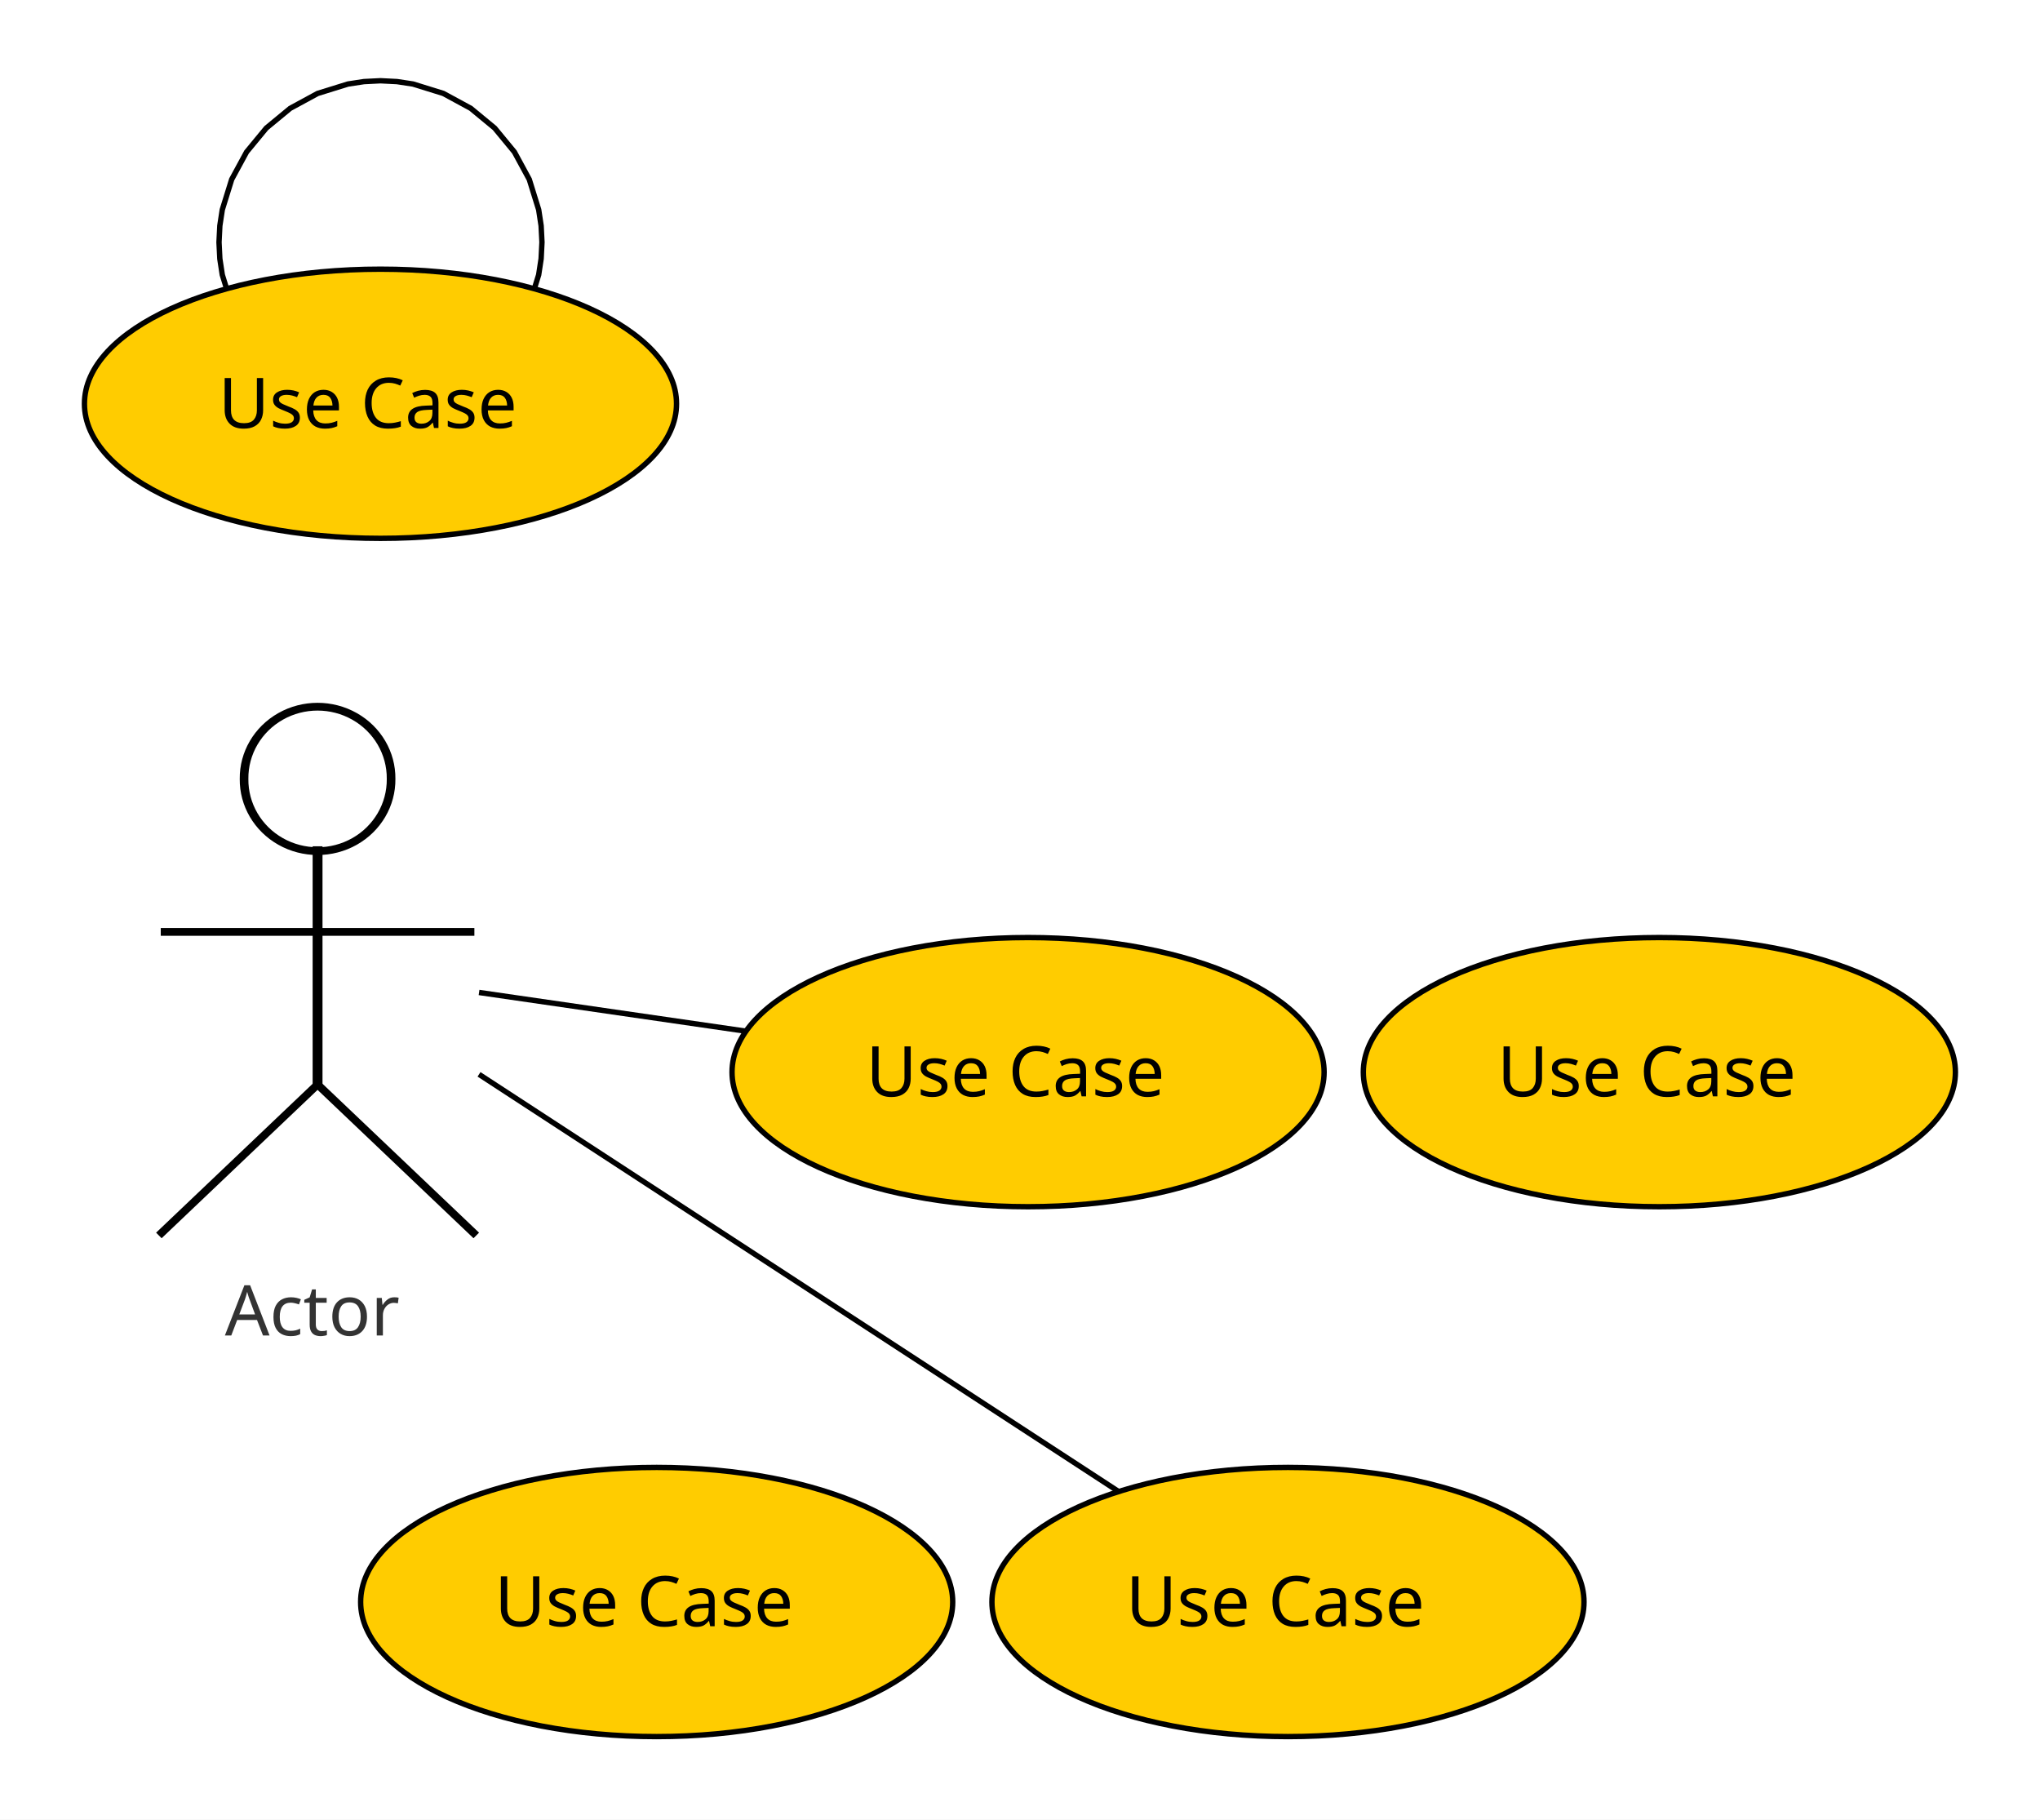
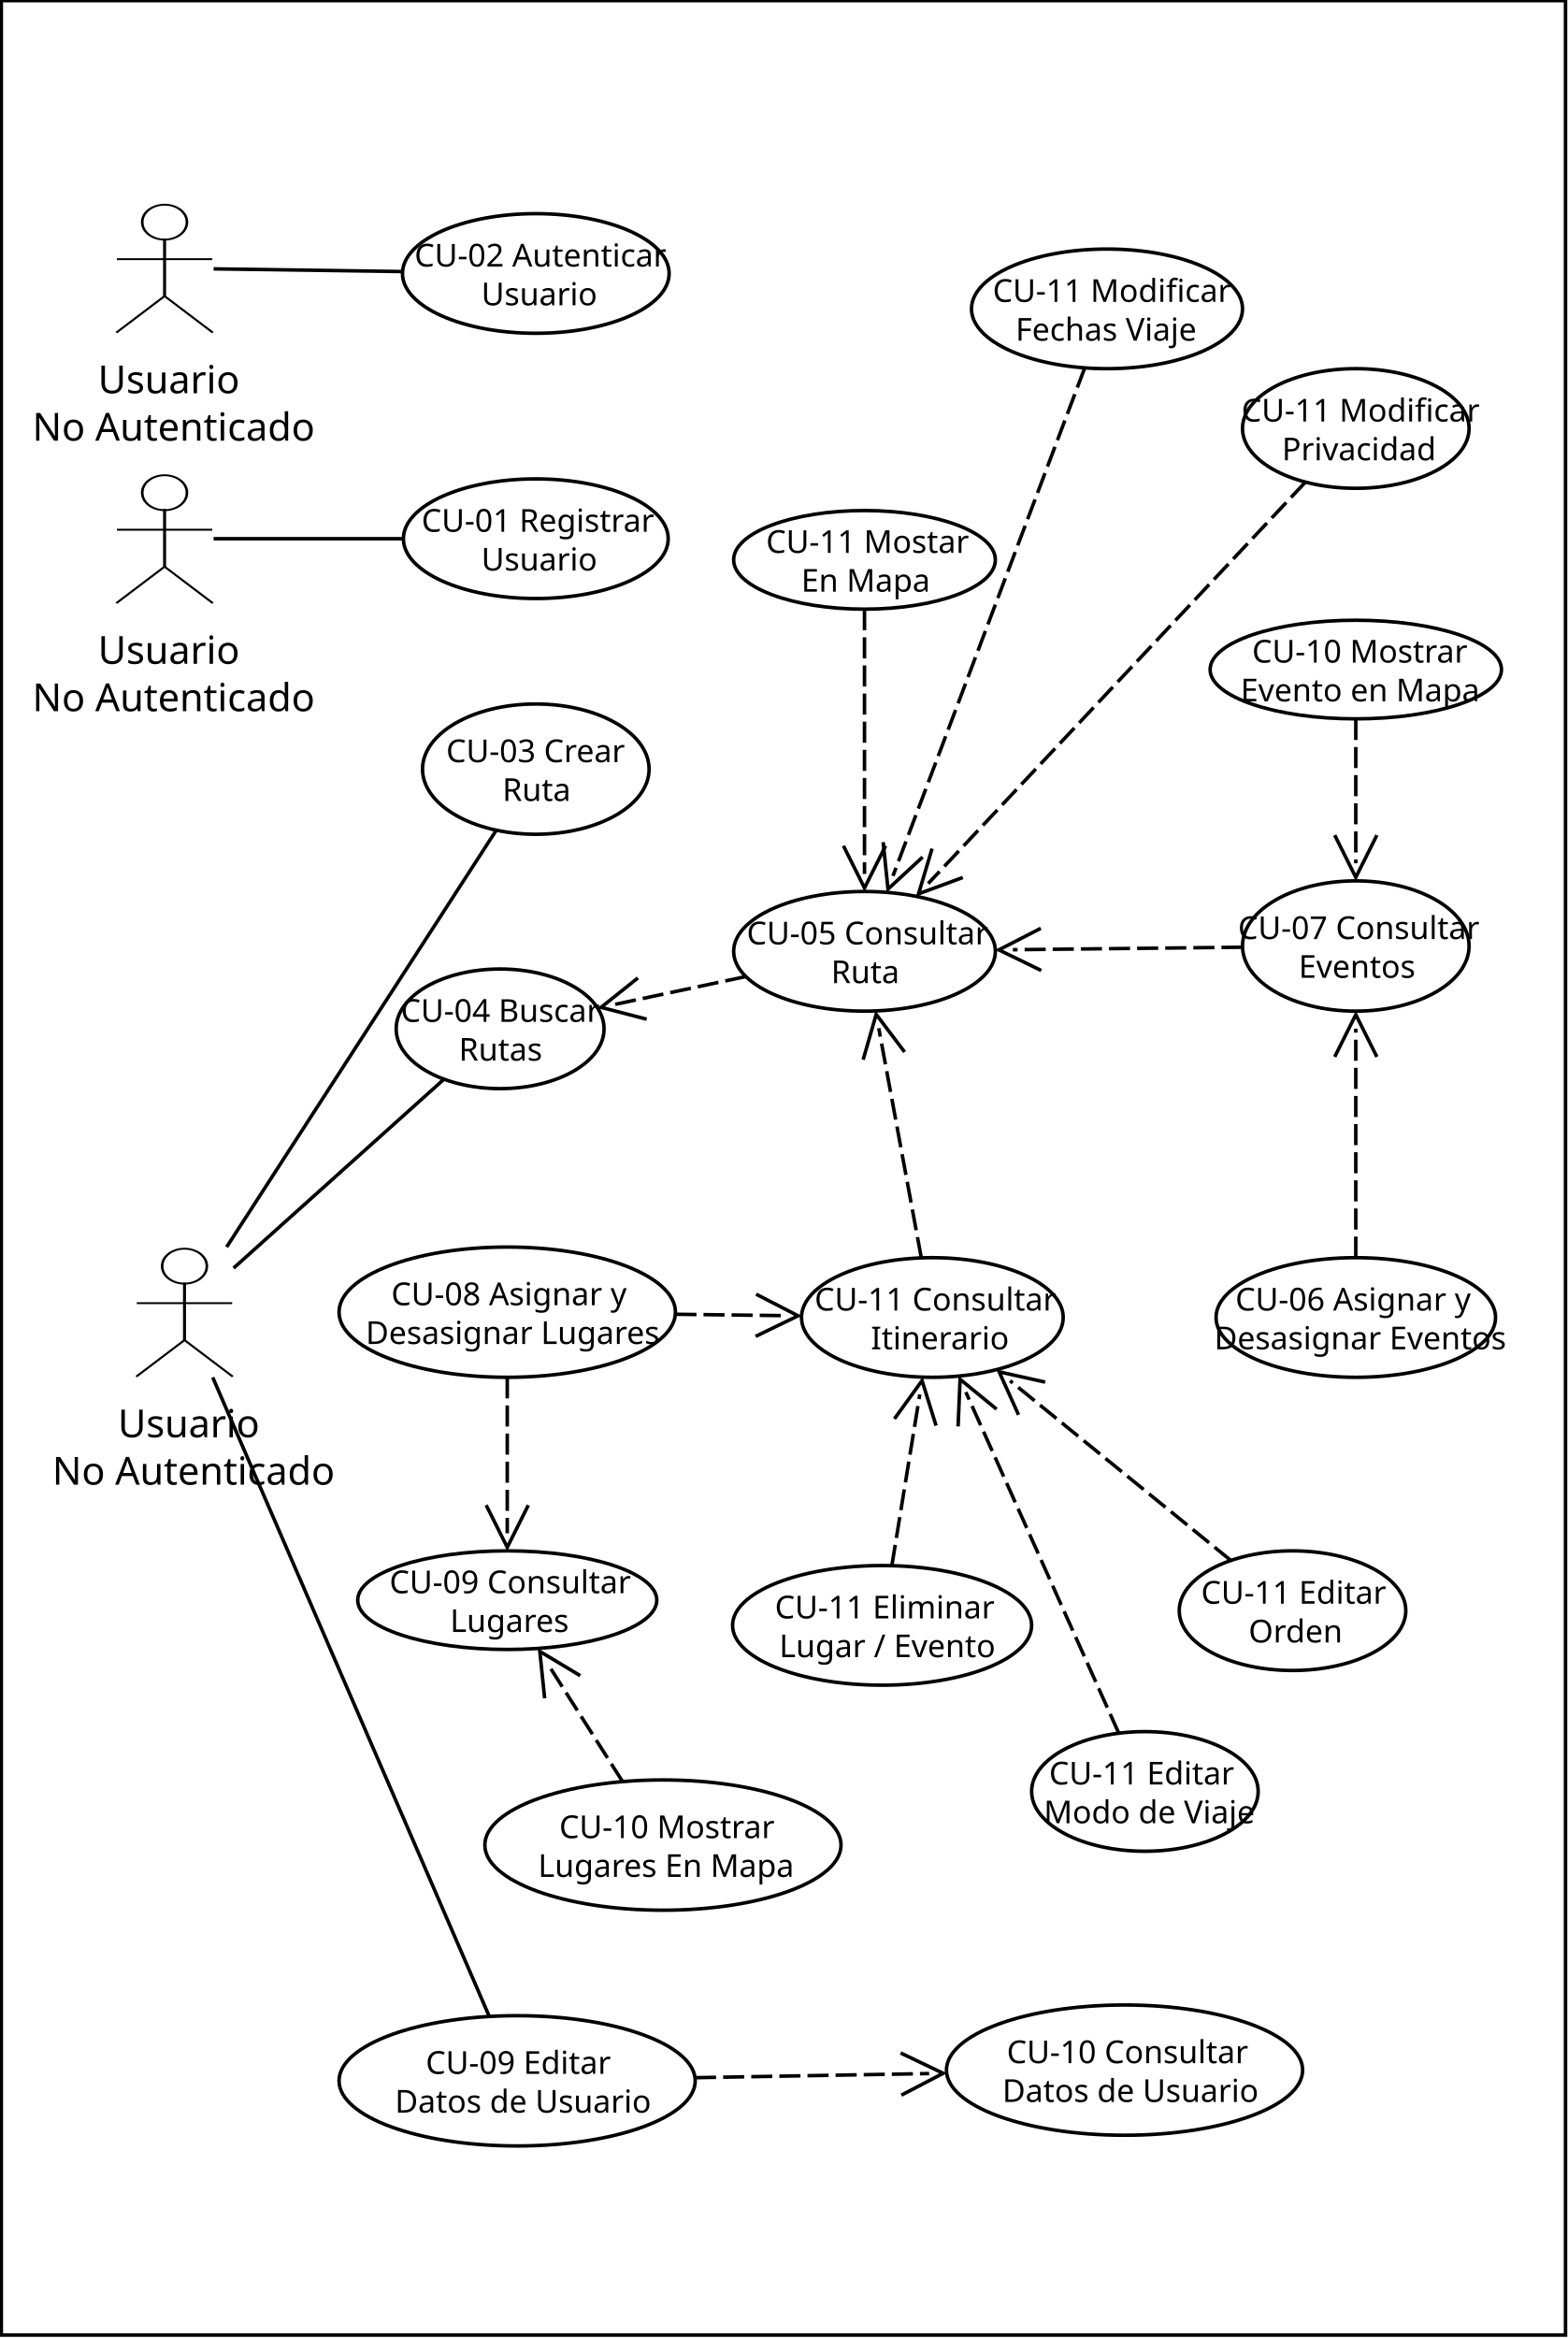
- <svg xmlns="http://www.w3.org/2000/svg" fill-opacity="1" color-rendering="auto" color-interpolation="auto" text-rendering="auto" stroke="black" stroke-linecap="square" width="379" stroke-miterlimit="10" shape-rendering="auto" stroke-opacity="1" fill="black" stroke-dasharray="none" font-weight="normal" stroke-width="1" height="338" font-family="'Dialog'" font-style="normal" stroke-linejoin="miter" font-size="12px" stroke-dashoffset="0" image-rendering="auto">
+ <svg xmlns="http://www.w3.org/2000/svg" fill-opacity="1" color-rendering="auto" color-interpolation="auto" text-rendering="auto" stroke="black" stroke-linecap="square" width="446" stroke-miterlimit="10" shape-rendering="auto" stroke-opacity="1" fill="black" stroke-dasharray="none" font-weight="normal" stroke-width="1" height="665" font-family="'Dialog'" font-style="normal" stroke-linejoin="miter" font-size="12px" stroke-dashoffset="0" image-rendering="auto">
  <defs id="genericDefs" />
  <g>
-     <g fill="white" text-rendering="geometricPrecision" shape-rendering="geometricPrecision" transform="translate(-182,-70)" stroke="white">
-       <rect x="182" width="379" height="338" y="70" clip-path="url(#clipPath2)" stroke="none" />
-     </g>
-     <g fill="rgb(255,204,0)" text-rendering="geometricPrecision" shape-rendering="geometricPrecision" transform="matrix(1,0,0,1,-182,-70)" stroke="rgb(255,204,0)">
-       <ellipse rx="55" ry="25" clip-path="url(#clipPath2)" cx="421.284" cy="367.575" stroke="none" />
-     </g>
-     <g font-size="13px" stroke-linecap="butt" transform="matrix(1,0,0,1,-182,-70)" text-rendering="geometricPrecision" font-family="sans-serif" shape-rendering="geometricPrecision" stroke-miterlimit="1.45">
-       <text x="391.168" xml:space="preserve" y="372.076" clip-path="url(#clipPath2)" stroke="none">Use Case</text>
-       <ellipse rx="55" fill="none" ry="25" clip-path="url(#clipPath2)" cx="421.284" cy="367.575" />
-     </g>
-     <g fill="rgb(255,204,0)" text-rendering="geometricPrecision" shape-rendering="geometricPrecision" transform="matrix(1,0,0,1,-182,-70)" stroke="rgb(255,204,0)">
-       <ellipse rx="55" ry="25" clip-path="url(#clipPath2)" cx="304" cy="367.575" stroke="none" />
-     </g>
-     <g font-size="13px" stroke-linecap="butt" transform="matrix(1,0,0,1,-182,-70)" text-rendering="geometricPrecision" font-family="sans-serif" shape-rendering="geometricPrecision" stroke-miterlimit="1.45">
-       <text x="273.884" xml:space="preserve" y="372.076" clip-path="url(#clipPath2)" stroke="none">Use Case</text>
-       <ellipse rx="55" fill="none" ry="25" clip-path="url(#clipPath2)" cx="304" cy="367.575" />
-     </g>
-     <g fill="rgb(255,204,0)" text-rendering="geometricPrecision" shape-rendering="geometricPrecision" transform="matrix(1,0,0,1,-182,-70)" stroke="rgb(255,204,0)">
-       <ellipse rx="55" ry="25" clip-path="url(#clipPath2)" cx="490.284" cy="269.151" stroke="none" />
-     </g>
-     <g font-size="13px" stroke-linecap="butt" transform="matrix(1,0,0,1,-182,-70)" text-rendering="geometricPrecision" font-family="sans-serif" shape-rendering="geometricPrecision" stroke-miterlimit="1.45">
-       <text x="460.168" xml:space="preserve" y="273.651" clip-path="url(#clipPath2)" stroke="none">Use Case</text>
-       <ellipse rx="55" fill="none" ry="25" clip-path="url(#clipPath2)" cx="490.284" cy="269.151" />
-     </g>
-     <g fill="rgb(255,204,0)" text-rendering="geometricPrecision" shape-rendering="geometricPrecision" transform="matrix(1,0,0,1,-182,-70)" stroke="rgb(255,204,0)">
-       <ellipse rx="55" ry="25" clip-path="url(#clipPath2)" cx="373" cy="269.151" stroke="none" />
-     </g>
-     <g font-size="13px" stroke-linecap="butt" transform="matrix(1,0,0,1,-182,-70)" text-rendering="geometricPrecision" font-family="sans-serif" shape-rendering="geometricPrecision" stroke-miterlimit="1.45">
-       <text x="342.884" xml:space="preserve" y="273.651" clip-path="url(#clipPath2)" stroke="none">Use Case</text>
-       <ellipse rx="55" fill="none" ry="25" clip-path="url(#clipPath2)" cx="373" cy="269.151" />
-     </g>
-     <g text-rendering="geometricPrecision" shape-rendering="geometricPrecision" transform="matrix(1.4743,0,0,1.4423,28.7768,130.6924)">
+     <g fill="white" text-rendering="geometricPrecision" shape-rendering="geometricPrecision" transform="translate(-526,-510)" stroke="white">
+       <rect x="526" width="446" height="665" y="510" clip-path="url(#clipPath2)" stroke="none" />
+     </g>
+     <g fill="white" text-rendering="geometricPrecision" shape-rendering="geometricPrecision" transform="matrix(1,0,0,1,-526,-510)" stroke="white">
+       <ellipse rx="37.929" ry="17.013" clip-path="url(#clipPath2)" cx="678.431" cy="587.785" stroke="none" />
+     </g>
+     <g font-size="9px" stroke-linecap="butt" transform="matrix(1,0,0,1,-526,-510)" text-rendering="geometricPrecision" font-family="sans-serif" shape-rendering="geometricPrecision" stroke-miterlimit="1.45">
+       <text x="643.917" xml:space="preserve" y="585.808" clip-path="url(#clipPath2)" stroke="none">CU-02 Autenticar</text>
+       <text x="662.925" xml:space="preserve" y="596.834" clip-path="url(#clipPath2)" stroke="none">Usuario</text>
+       <ellipse rx="37.929" fill="none" ry="17.013" clip-path="url(#clipPath2)" cx="678.431" cy="587.785" />
+     </g>
+     <g text-rendering="geometricPrecision" shape-rendering="geometricPrecision" transform="matrix(0.6865,0,0,0.5344,32.7488,58.004)">
      <g clip-path="url(#clipPath3)">
        <svg opacity="1" writing-mode="lr-tb" stop-color="rgb(0, 0, 0)" shape-rendering="auto" glyph-orientation-horizontal="0deg" color-profile="auto" lighting-color="rgb(255, 255, 255)" color="rgb(0, 0, 0)" font-weight="400" alignment-baseline="auto" font-style="normal" version="1.0" color-interpolation-filters="linearrgb" text-anchor="start" stroke-linecap="butt" color-interpolation="srgb" font-variant="normal" word-spacing="normal" fill-opacity="1" text-rendering="auto" clip-path="none" text-decoration="none" letter-spacing="normal" glyph-orientation-vertical="auto" display="inline" font-size-adjust="none" overflow="visible" fill="rgb(0, 0, 0)" font-stretch="normal" stroke-dasharray="none" id="svg1.svg2" stroke-miterlimit="4" stop-opacity="1" color-rendering="auto" font-size="12" pointer-events="visiblepainted" mask="none" direction="ltr" baseline-shift="baseline" enable-background="accumulate" fill-rule="nonzero" image-rendering="auto" stroke-dashoffset="0" marker-end="none" width="41" clip="auto" cursor="auto" stroke="none" filter="none" visibility="visible" kerning="auto" stroke-width="1" font-family="&quot;Arial&quot;,&quot;Helvetica&quot;,sans-serif" flood-opacity="1" clip-rule="nonzero" src="none" height="68.997" unicode-bidi="normal" stroke-linejoin="miter" stroke-opacity="1" flood-color="rgb(0, 0, 0)" dominant-baseline="auto" marker-start="none" marker-mid="none">
          <defs id="svg1.defs4">
            <clipPath clipPathUnits="userSpaceOnUse" id="clipPath1">
-               <path d="M0 0 L379 0 L379 338 L0 338 L0 0 Z" />
+               <path d="M0 0 L446 0 L446 665 L0 665 L0 0 Z" />
            </clipPath>
            <clipPath clipPathUnits="userSpaceOnUse" id="clipPath2">
-               <path d="M182 70 L561 70 L561 408 L182 408 L182 70 Z" />
+               <path d="M526 510 L972 510 L972 1175 L526 1175 L526 510 Z" />
            </clipPath>
            <clipPath clipPathUnits="userSpaceOnUse" id="clipPath3">
-               <path d="M-19.519 -90.617 L237.552 -90.617 L237.552 143.738 L-19.519 143.738 L-19.519 -90.617 Z" />
+               <path d="M-47.706 -108.548 L601.994 -108.548 L601.994 1135.926 L-47.706 1135.926 L-47.706 -108.548 Z" />
+             </clipPath>
+             <clipPath clipPathUnits="userSpaceOnUse" id="clipPath4">
+               <path d="M-47.706 -252.56 L601.994 -252.56 L601.994 991.914 L-47.706 991.914 L-47.706 -252.56 Z" />
+             </clipPath>
+             <clipPath clipPathUnits="userSpaceOnUse" id="clipPath5">
+               <path d="M-55.962 -664.255 L593.738 -664.255 L593.738 580.22 L-55.962 580.22 L-55.962 -664.255 Z" />
            </clipPath>
          </defs>
          <g id="svg1.layer1" transform="translate(-29.5,-42.95948)">
            <a id="svg1.a3142" transform="matrix(1.087391,0,0,1,-4.4742,0)">
              <path transform="translate(11.58689,5.290899)" style="fill:none;fill-rule:evenodd;stroke:#000000;stroke-width:1px;stroke-linecap:butt;stroke-linejoin:miter;stroke-opacity:1" id="svg1.path2160" d="M 47.029 47.37 A 8.52 9.201 0 1 1  29.99,47.37 A 8.52 9.201 0 1 1  47.029 47.37 z" />
            </a>
            <path style="fill:none" d="M 47.711 48.392 A 3.749 0 0 1 1  40.213,48.392 A 3.749 0 0 1 1  47.711 48.392 z" id="svg1.path3134" />
            <path style="fill:none;fill-rule:evenodd;stroke:#000000;stroke-width:1.243px;stroke-linecap:butt;stroke-linejoin:miter;stroke-opacity:1" d="M 50,61.337 C 50,91.363 50,92.248 50,92.248" id="svg1.path3136" />
            <path style="fill:none;fill-rule:evenodd;stroke:#000000;stroke-width:1px;stroke-linecap:butt;stroke-linejoin:miter;stroke-opacity:1" d="M 69.761,72.362 C 69.761,72.362 69.761,72.362 50.239,72.362 C 30.239,72.362 30.239,72.362 30.239,72.362 L 30.239,72.362" id="svg1.path3138" />
            <path style="fill:none;fill-rule:evenodd;stroke:#000000;stroke-width:1px;stroke-linecap:butt;stroke-linejoin:miter;stroke-opacity:1" d="M 30,111.457 C 30,111.457 30,111.457 50,92.014 C 70,111.457 70,111.457 70,111.457" id="svg1.path3140" />
          </g>
        </svg>
      </g>
    </g>
-     <g stroke-linecap="butt" font-size="13px" transform="matrix(1,0,0,1,-182,-70)" fill="rgb(51,51,51)" text-rendering="geometricPrecision" font-family="sans-serif" shape-rendering="geometricPrecision" stroke="rgb(51,51,51)" stroke-miterlimit="1.45">
-       <text x="223.782" xml:space="preserve" y="318.067" clip-path="url(#clipPath2)" stroke="none">Actor</text>
-     </g>
-     <g fill="rgb(255,204,0)" text-rendering="geometricPrecision" shape-rendering="geometricPrecision" transform="matrix(1,0,0,1,-182,-70)" stroke="rgb(255,204,0)">
-       <ellipse rx="55" ry="25" clip-path="url(#clipPath2)" cx="252.688" cy="145" stroke="none" />
-     </g>
-     <g font-size="13px" stroke-linecap="butt" transform="matrix(1,0,0,1,-182,-70)" text-rendering="geometricPrecision" font-family="sans-serif" shape-rendering="geometricPrecision" stroke-miterlimit="1.45">
-       <text x="222.571" xml:space="preserve" y="149.5" clip-path="url(#clipPath2)" stroke="none">Use Case</text>
-       <ellipse rx="55" fill="none" ry="25" clip-path="url(#clipPath2)" cx="252.688" cy="145" />
-       <path fill="none" d="M271.003 254.353 L320.604 261.549" clip-path="url(#clipPath2)" />
-       <path fill="none" d="M270.996 269.562 L389.835 347.065" clip-path="url(#clipPath2)" />
-       <path fill="none" d="M281.272 123.642 L282.078 121.046 L282.533 118.067 L282.688 115 L282.533 111.933 L282.078 108.954 L280.33 103.323 L277.564 98.227 L273.901 93.787 L269.461 90.124 L264.365 87.358 L258.734 85.609 L255.755 85.155 L252.688 85 L249.62 85.155 L246.641 85.609 L241.01 87.358 L235.914 90.124 L231.474 93.787 L227.811 98.227 L225.045 103.323 L223.297 108.954 L222.842 111.933 L222.688 115 L222.842 118.067 L223.297 121.046 L224.103 123.642" clip-path="url(#clipPath2)" />
+     <g font-size="11px" stroke-linecap="butt" transform="matrix(1,0,0,1,-526,-510)" text-rendering="geometricPrecision" font-family="sans-serif" shape-rendering="geometricPrecision" stroke-miterlimit="1.45">
+       <text x="553.87" xml:space="preserve" y="621.857" clip-path="url(#clipPath2)" stroke="none">Usuario</text>
+       <text x="535.213" xml:space="preserve" y="635.333" clip-path="url(#clipPath2)" stroke="none">No Autenticado</text>
+     </g>
+     <g fill="white" text-rendering="geometricPrecision" shape-rendering="geometricPrecision" transform="matrix(1,0,0,1,-526,-510)" stroke="white">
+       <ellipse rx="32.226" ry="18.525" clip-path="url(#clipPath2)" cx="678.431" cy="728.765" stroke="none" />
+     </g>
+     <g font-size="9px" stroke-linecap="butt" transform="matrix(1,0,0,1,-526,-510)" text-rendering="geometricPrecision" font-family="sans-serif" shape-rendering="geometricPrecision" stroke-miterlimit="1.45">
+       <text x="652.925" xml:space="preserve" y="726.788" clip-path="url(#clipPath2)" stroke="none">CU-03 Crear</text>
+       <text x="668.926" xml:space="preserve" y="737.813" clip-path="url(#clipPath2)" stroke="none">Ruta</text>
+       <ellipse rx="32.226" fill="none" ry="18.525" clip-path="url(#clipPath2)" cx="678.431" cy="728.765" />
+     </g>
+     <g fill="white" text-rendering="geometricPrecision" shape-rendering="geometricPrecision" transform="matrix(1,0,0,1,-526,-510)" stroke="white">
+       <ellipse rx="29.57" ry="17.013" clip-path="url(#clipPath2)" cx="668.275" cy="802.629" stroke="none" />
+     </g>
+     <g font-size="9px" stroke-linecap="butt" transform="matrix(1,0,0,1,-526,-510)" text-rendering="geometricPrecision" font-family="sans-serif" shape-rendering="geometricPrecision" stroke-miterlimit="1.45">
+       <text x="640.016" xml:space="preserve" y="800.652" clip-path="url(#clipPath2)" stroke="none">CU-04 Buscar</text>
+       <text x="656.52" xml:space="preserve" y="811.678" clip-path="url(#clipPath2)" stroke="none">Rutas</text>
+       <ellipse rx="29.57" fill="none" ry="17.013" clip-path="url(#clipPath2)" cx="668.275" cy="802.629" />
+     </g>
+     <g fill="white" text-rendering="geometricPrecision" shape-rendering="geometricPrecision" transform="matrix(1,0,0,1,-526,-510)" stroke="white">
+       <ellipse rx="37.225" ry="17.013" clip-path="url(#clipPath2)" cx="771.944" cy="780.584" stroke="none" />
+     </g>
+     <g font-size="9px" stroke-linecap="butt" transform="matrix(1,0,0,1,-526,-510)" text-rendering="geometricPrecision" font-family="sans-serif" shape-rendering="geometricPrecision" stroke-miterlimit="1.45">
+       <text x="738.431" xml:space="preserve" y="778.607" clip-path="url(#clipPath2)" stroke="none">CU-05 Consultar</text>
+       <text x="762.438" xml:space="preserve" y="789.633" clip-path="url(#clipPath2)" stroke="none">Ruta</text>
+       <ellipse rx="37.225" fill="none" ry="17.013" clip-path="url(#clipPath2)" cx="771.944" cy="780.584" />
+     </g>
+     <g fill="white" text-rendering="geometricPrecision" shape-rendering="geometricPrecision" transform="matrix(1,0,0,1,-526,-510)" stroke="white">
+       <ellipse rx="37.664" ry="17.013" clip-path="url(#clipPath2)" cx="678.431" cy="663.227" stroke="none" />
+     </g>
+     <g font-size="9px" stroke-linecap="butt" transform="matrix(1,0,0,1,-526,-510)" text-rendering="geometricPrecision" font-family="sans-serif" shape-rendering="geometricPrecision" stroke-miterlimit="1.45">
+       <text x="645.923" xml:space="preserve" y="661.25" clip-path="url(#clipPath2)" stroke="none">CU-01 Registrar</text>
+       <text x="662.925" xml:space="preserve" y="672.275" clip-path="url(#clipPath2)" stroke="none">Usuario</text>
+       <ellipse rx="37.664" fill="none" ry="17.013" clip-path="url(#clipPath2)" cx="678.431" cy="663.227" />
+     </g>
+     <g fill="white" text-rendering="geometricPrecision" shape-rendering="geometricPrecision" transform="matrix(1,0,0,1,-526,-510)" stroke="white">
+       <ellipse rx="38.552" ry="17.013" clip-path="url(#clipPath2)" cx="840.933" cy="597.85" stroke="none" />
+     </g>
+     <g font-size="9px" stroke-linecap="butt" transform="matrix(1,0,0,1,-526,-510)" text-rendering="geometricPrecision" font-family="sans-serif" shape-rendering="geometricPrecision" stroke-miterlimit="1.45">
+       <text x="808.424" xml:space="preserve" y="595.873" clip-path="url(#clipPath2)" stroke="none">CU-11 Modificar</text>
+       <text x="814.919" xml:space="preserve" y="606.899" clip-path="url(#clipPath2)" stroke="none">Fechas Viaje</text>
+       <ellipse rx="38.552" fill="none" ry="17.013" clip-path="url(#clipPath2)" cx="840.933" cy="597.85" />
+     </g>
+     <g fill="white" text-rendering="geometricPrecision" shape-rendering="geometricPrecision" transform="matrix(1,0,0,1,-526,-510)" stroke="white">
+       <ellipse rx="32.226" ry="17.013" clip-path="url(#clipPath2)" cx="911.711" cy="631.875" stroke="none" />
+     </g>
+     <g font-size="9px" stroke-linecap="butt" transform="matrix(1,0,0,1,-526,-510)" text-rendering="geometricPrecision" font-family="sans-serif" shape-rendering="geometricPrecision" stroke-miterlimit="1.45">
+       <text x="879.203" xml:space="preserve" y="629.898" clip-path="url(#clipPath2)" stroke="none">CU-11 Modificar</text>
+       <text x="890.701" xml:space="preserve" y="640.924" clip-path="url(#clipPath2)" stroke="none">Privacidad</text>
+       <ellipse rx="32.226" fill="none" ry="17.013" clip-path="url(#clipPath2)" cx="911.711" cy="631.875" />
+     </g>
+     <g fill="white" text-rendering="geometricPrecision" shape-rendering="geometricPrecision" transform="matrix(1,0,0,1,-526,-510)" stroke="white">
+       <ellipse rx="37.225" ry="17.013" clip-path="url(#clipPath2)" cx="791.247" cy="884.734" stroke="none" />
+     </g>
+     <g font-size="9px" stroke-linecap="butt" transform="matrix(1,0,0,1,-526,-510)" text-rendering="geometricPrecision" font-family="sans-serif" shape-rendering="geometricPrecision" stroke-miterlimit="1.45">
+       <text x="757.735" xml:space="preserve" y="882.756" clip-path="url(#clipPath2)" stroke="none">CU-11 Consultar</text>
+       <text x="773.739" xml:space="preserve" y="893.782" clip-path="url(#clipPath2)" stroke="none">Itinerario</text>
+       <ellipse rx="37.225" fill="none" ry="17.013" clip-path="url(#clipPath2)" cx="791.247" cy="884.734" />
+     </g>
+     <g fill="white" text-rendering="geometricPrecision" shape-rendering="geometricPrecision" transform="matrix(1,0,0,1,-526,-510)" stroke="white">
+       <ellipse rx="37.225" ry="14.025" clip-path="url(#clipPath2)" cx="771.944" cy="669.24" stroke="none" />
+     </g>
+     <g font-size="9px" stroke-linecap="butt" transform="matrix(1,0,0,1,-526,-510)" text-rendering="geometricPrecision" font-family="sans-serif" shape-rendering="geometricPrecision" stroke-miterlimit="1.45">
+       <text x="743.937" xml:space="preserve" y="667.262" clip-path="url(#clipPath2)" stroke="none">CU-11 Mostar</text>
+       <text x="753.933" xml:space="preserve" y="678.288" clip-path="url(#clipPath2)" stroke="none">En Mapa</text>
+       <ellipse rx="37.225" fill="none" ry="14.025" clip-path="url(#clipPath2)" cx="771.944" cy="669.24" />
+     </g>
+     <g fill="white" text-rendering="geometricPrecision" shape-rendering="geometricPrecision" transform="matrix(1,0,0,1,-526,-510)" stroke="white">
+       <ellipse rx="47.85" ry="18.525" clip-path="url(#clipPath2)" cx="670.308" cy="883.221" stroke="none" />
+     </g>
+     <g font-size="9px" stroke-linecap="butt" transform="matrix(1,0,0,1,-526,-510)" text-rendering="geometricPrecision" font-family="sans-serif" shape-rendering="geometricPrecision" stroke-miterlimit="1.45">
+       <text x="637.296" xml:space="preserve" y="881.244" clip-path="url(#clipPath2)" stroke="none">CU-08 Asignar y</text>
+       <text x="630.034" xml:space="preserve" y="892.27" clip-path="url(#clipPath2)" stroke="none">Desasignar Lugares</text>
+       <ellipse rx="47.85" fill="none" ry="18.525" clip-path="url(#clipPath2)" cx="670.308" cy="883.221" />
+     </g>
+     <g fill="white" text-rendering="geometricPrecision" shape-rendering="geometricPrecision" transform="matrix(1,0,0,1,-526,-510)" stroke="white">
+       <ellipse rx="42.538" ry="14.025" clip-path="url(#clipPath2)" cx="670.308" cy="965.137" stroke="none" />
+     </g>
+     <g font-size="9px" stroke-linecap="butt" transform="matrix(1,0,0,1,-526,-510)" text-rendering="geometricPrecision" font-family="sans-serif" shape-rendering="geometricPrecision" stroke-miterlimit="1.45">
+       <text x="636.795" xml:space="preserve" y="963.159" clip-path="url(#clipPath2)" stroke="none">CU-09 Consultar</text>
+       <text x="654.045" xml:space="preserve" y="974.185" clip-path="url(#clipPath2)" stroke="none">Lugares</text>
+       <ellipse rx="42.538" fill="none" ry="14.025" clip-path="url(#clipPath2)" cx="670.308" cy="965.137" />
+     </g>
+     <g fill="white" text-rendering="geometricPrecision" shape-rendering="geometricPrecision" transform="matrix(1,0,0,1,-526,-510)" stroke="white">
+       <ellipse rx="50.664" ry="18.525" clip-path="url(#clipPath2)" cx="714.598" cy="1034.798" stroke="none" />
+     </g>
+     <g font-size="9px" stroke-linecap="butt" transform="matrix(1,0,0,1,-526,-510)" text-rendering="geometricPrecision" font-family="sans-serif" shape-rendering="geometricPrecision" stroke-miterlimit="1.45">
+       <text x="685.093" xml:space="preserve" y="1032.821" clip-path="url(#clipPath2)" stroke="none">CU-10 Mostrar</text>
+       <text x="679.075" xml:space="preserve" y="1043.847" clip-path="url(#clipPath2)" stroke="none">Lugares En Mapa</text>
+       <ellipse rx="50.664" fill="none" ry="18.525" clip-path="url(#clipPath2)" cx="714.598" cy="1034.798" />
+     </g>
+     <g fill="white" text-rendering="geometricPrecision" shape-rendering="geometricPrecision" transform="matrix(1,0,0,1,-526,-510)" stroke="white">
+       <ellipse rx="39.758" ry="17.013" clip-path="url(#clipPath2)" cx="911.711" cy="884.734" stroke="none" />
+     </g>
+     <g font-size="9px" stroke-linecap="butt" transform="matrix(1,0,0,1,-526,-510)" text-rendering="geometricPrecision" font-family="sans-serif" shape-rendering="geometricPrecision" stroke-miterlimit="1.45">
+       <text x="877.449" xml:space="preserve" y="882.756" clip-path="url(#clipPath2)" stroke="none">CU-06 Asignar y </text>
+       <text x="871.44" xml:space="preserve" y="893.782" clip-path="url(#clipPath2)" stroke="none">Desasignar Eventos</text>
+       <ellipse rx="39.758" fill="none" ry="17.013" clip-path="url(#clipPath2)" cx="911.711" cy="884.734" />
+     </g>
+     <g fill="white" text-rendering="geometricPrecision" shape-rendering="geometricPrecision" transform="matrix(1,0,0,1,-526,-510)" stroke="white">
+       <ellipse rx="32.226" ry="18.525" clip-path="url(#clipPath2)" cx="911.711" cy="779.072" stroke="none" />
+     </g>
+     <g font-size="9px" stroke-linecap="butt" transform="matrix(1,0,0,1,-526,-510)" text-rendering="geometricPrecision" font-family="sans-serif" shape-rendering="geometricPrecision" stroke-miterlimit="1.45">
+       <text x="878.198" xml:space="preserve" y="777.094" clip-path="url(#clipPath2)" stroke="none">CU-07 Consultar</text>
+       <text x="895.452" xml:space="preserve" y="788.12" clip-path="url(#clipPath2)" stroke="none">Eventos</text>
+       <ellipse rx="32.226" fill="none" ry="18.525" clip-path="url(#clipPath2)" cx="911.711" cy="779.072" />
+     </g>
+     <g fill="white" text-rendering="geometricPrecision" shape-rendering="geometricPrecision" transform="matrix(1,0,0,1,-526,-510)" stroke="white">
+       <ellipse rx="32.226" ry="17.013" clip-path="url(#clipPath2)" cx="893.711" cy="968.124" stroke="none" />
+     </g>
+     <g font-size="9px" stroke-linecap="butt" transform="matrix(1,0,0,1,-526,-510)" text-rendering="geometricPrecision" font-family="sans-serif" shape-rendering="geometricPrecision" stroke-miterlimit="1.45">
+       <text x="867.702" xml:space="preserve" y="966.146" clip-path="url(#clipPath2)" stroke="none">CU-11 Editar</text>
+       <text x="881.204" xml:space="preserve" y="977.172" clip-path="url(#clipPath2)" stroke="none">Orden</text>
+       <ellipse rx="32.226" fill="none" ry="17.013" clip-path="url(#clipPath2)" cx="893.711" cy="968.124" />
+     </g>
+     <g fill="white" text-rendering="geometricPrecision" shape-rendering="geometricPrecision" transform="matrix(1,0,0,1,-526,-510)" stroke="white">
+       <ellipse rx="50.664" ry="18.525" clip-path="url(#clipPath2)" cx="673.121" cy="1101.849" stroke="none" />
+     </g>
+     <g font-size="9px" stroke-linecap="butt" transform="matrix(1,0,0,1,-526,-510)" text-rendering="geometricPrecision" font-family="sans-serif" shape-rendering="geometricPrecision" stroke-miterlimit="1.45">
+       <text x="647.112" xml:space="preserve" y="1099.871" clip-path="url(#clipPath2)" stroke="none">CU-09 Editar</text>
+       <text x="638.354" xml:space="preserve" y="1110.897" clip-path="url(#clipPath2)" stroke="none">Datos de Usuario</text>
+       <ellipse rx="50.664" fill="none" ry="18.525" clip-path="url(#clipPath2)" cx="673.121" cy="1101.849" />
+     </g>
+     <g fill="white" text-rendering="geometricPrecision" shape-rendering="geometricPrecision" transform="matrix(1,0,0,1,-526,-510)" stroke="white">
+       <ellipse rx="50.664" ry="18.525" clip-path="url(#clipPath2)" cx="845.925" cy="1098.806" stroke="none" />
+     </g>
+     <g font-size="9px" stroke-linecap="butt" transform="matrix(1,0,0,1,-526,-510)" text-rendering="geometricPrecision" font-family="sans-serif" shape-rendering="geometricPrecision" stroke-miterlimit="1.45">
+       <text x="812.413" xml:space="preserve" y="1096.828" clip-path="url(#clipPath2)" stroke="none">CU-10 Consultar</text>
+       <text x="811.158" xml:space="preserve" y="1107.854" clip-path="url(#clipPath2)" stroke="none">Datos de Usuario</text>
+       <ellipse rx="50.664" fill="none" ry="18.525" clip-path="url(#clipPath2)" cx="845.925" cy="1098.806" />
+     </g>
+     <g fill="white" text-rendering="geometricPrecision" shape-rendering="geometricPrecision" transform="matrix(1,0,0,1,-526,-510)" stroke="white">
+       <ellipse rx="41.445" ry="14.025" clip-path="url(#clipPath2)" cx="911.711" cy="700.438" stroke="none" />
+     </g>
+     <g font-size="9px" stroke-linecap="butt" transform="matrix(1,0,0,1,-526,-510)" text-rendering="geometricPrecision" font-family="sans-serif" shape-rendering="geometricPrecision" stroke-miterlimit="1.45">
+       <text x="882.206" xml:space="preserve" y="698.461" clip-path="url(#clipPath2)" stroke="none">CU-10 Mostrar</text>
+       <text x="878.939" xml:space="preserve" y="709.487" clip-path="url(#clipPath2)" stroke="none">Evento en Mapa</text>
+       <ellipse rx="41.445" fill="none" ry="14.025" clip-path="url(#clipPath2)" cx="911.711" cy="700.438" />
+     </g>
+     <g fill="white" text-rendering="geometricPrecision" shape-rendering="geometricPrecision" transform="matrix(1,0,0,1,-526,-510)" stroke="white">
+       <ellipse rx="42.538" ry="17.013" clip-path="url(#clipPath2)" cx="776.947" cy="972.303" stroke="none" />
+     </g>
+     <g font-size="9px" stroke-linecap="butt" transform="matrix(1,0,0,1,-526,-510)" text-rendering="geometricPrecision" font-family="sans-serif" shape-rendering="geometricPrecision" stroke-miterlimit="1.45">
+       <text x="746.441" xml:space="preserve" y="970.326" clip-path="url(#clipPath2)" stroke="none">CU-11 Eliminar</text>
+       <text x="747.678" xml:space="preserve" y="981.352" clip-path="url(#clipPath2)" stroke="none">Lugar / Evento</text>
+       <ellipse rx="42.538" fill="none" ry="17.013" clip-path="url(#clipPath2)" cx="776.947" cy="972.303" />
+     </g>
+     <g fill="white" text-rendering="geometricPrecision" shape-rendering="geometricPrecision" transform="matrix(1,0,0,1,-526,-510)" stroke="white">
+       <ellipse rx="32.226" ry="17.013" clip-path="url(#clipPath2)" cx="851.711" cy="1019.539" stroke="none" />
+     </g>
+     <g font-size="9px" stroke-linecap="butt" transform="matrix(1,0,0,1,-526,-510)" text-rendering="geometricPrecision" font-family="sans-serif" shape-rendering="geometricPrecision" stroke-miterlimit="1.45">
+       <text x="824.452" xml:space="preserve" y="1017.562" clip-path="url(#clipPath2)" stroke="none">CU-11 Editar </text>
+       <text x="822.942" xml:space="preserve" y="1028.588" clip-path="url(#clipPath2)" stroke="none">Modo de Viaje</text>
+       <ellipse rx="32.226" fill="none" ry="17.013" clip-path="url(#clipPath2)" cx="851.711" cy="1019.539" />
+     </g>
+     <g text-rendering="geometricPrecision" shape-rendering="geometricPrecision" transform="matrix(0.6865,0,0,0.5344,32.7488,134.9585)">
+       <g clip-path="url(#clipPath4)">
+         <svg opacity="1" writing-mode="lr-tb" stop-color="rgb(0, 0, 0)" shape-rendering="auto" glyph-orientation-horizontal="0deg" color-profile="auto" lighting-color="rgb(255, 255, 255)" color="rgb(0, 0, 0)" font-weight="400" alignment-baseline="auto" font-style="normal" version="1.0" color-interpolation-filters="linearrgb" text-anchor="start" stroke-linecap="butt" color-interpolation="srgb" font-variant="normal" word-spacing="normal" fill-opacity="1" text-rendering="auto" clip-path="none" text-decoration="none" letter-spacing="normal" glyph-orientation-vertical="auto" display="inline" font-size-adjust="none" overflow="visible" fill="rgb(0, 0, 0)" font-stretch="normal" stroke-dasharray="none" id="svg2.svg2" stroke-miterlimit="4" stop-opacity="1" color-rendering="auto" font-size="12" pointer-events="visiblepainted" mask="none" direction="ltr" baseline-shift="baseline" enable-background="accumulate" fill-rule="nonzero" image-rendering="auto" stroke-dashoffset="0" marker-end="none" width="41" clip="auto" cursor="auto" stroke="none" filter="none" visibility="visible" kerning="auto" stroke-width="1" font-family="&quot;Arial&quot;,&quot;Helvetica&quot;,sans-serif" flood-opacity="1" clip-rule="nonzero" src="none" height="68.997" unicode-bidi="normal" stroke-linejoin="miter" stroke-opacity="1" flood-color="rgb(0, 0, 0)" dominant-baseline="auto" marker-start="none" marker-mid="none">
+           <defs id="svg2.defs4" />
+           <g id="svg2.layer1" transform="translate(-29.5,-42.95948)">
+             <a id="svg2.a3142" transform="matrix(1.087391,0,0,1,-4.4742,0)">
+               <path transform="translate(11.58689,5.290899)" style="fill:none;fill-rule:evenodd;stroke:#000000;stroke-width:1px;stroke-linecap:butt;stroke-linejoin:miter;stroke-opacity:1" id="svg2.path2160" d="M 47.029 47.37 A 8.52 9.201 0 1 1  29.99,47.37 A 8.52 9.201 0 1 1  47.029 47.37 z" />
+             </a>
+             <path style="fill:none" d="M 47.711 48.392 A 3.749 0 0 1 1  40.213,48.392 A 3.749 0 0 1 1  47.711 48.392 z" id="svg2.path3134" />
+             <path style="fill:none;fill-rule:evenodd;stroke:#000000;stroke-width:1.243px;stroke-linecap:butt;stroke-linejoin:miter;stroke-opacity:1" d="M 50,61.337 C 50,91.363 50,92.248 50,92.248" id="svg2.path3136" />
+             <path style="fill:none;fill-rule:evenodd;stroke:#000000;stroke-width:1px;stroke-linecap:butt;stroke-linejoin:miter;stroke-opacity:1" d="M 69.761,72.362 C 69.761,72.362 69.761,72.362 50.239,72.362 C 30.239,72.362 30.239,72.362 30.239,72.362 L 30.239,72.362" id="svg2.path3138" />
+             <path style="fill:none;fill-rule:evenodd;stroke:#000000;stroke-width:1px;stroke-linecap:butt;stroke-linejoin:miter;stroke-opacity:1" d="M 30,111.457 C 30,111.457 30,111.457 50,92.014 C 70,111.457 70,111.457 70,111.457" id="svg2.path3140" />
+           </g>
+         </svg>
+       </g>
+     </g>
+     <g font-size="11px" stroke-linecap="butt" transform="matrix(1,0,0,1,-526,-510)" text-rendering="geometricPrecision" font-family="sans-serif" shape-rendering="geometricPrecision" stroke-miterlimit="1.45">
+       <text x="553.87" xml:space="preserve" y="698.812" clip-path="url(#clipPath2)" stroke="none">Usuario</text>
+       <text x="535.213" xml:space="preserve" y="712.288" clip-path="url(#clipPath2)" stroke="none">No Autenticado</text>
+     </g>
+     <g text-rendering="geometricPrecision" shape-rendering="geometricPrecision" transform="matrix(0.6865,0,0,0.5344,38.4161,354.9526)">
+       <g clip-path="url(#clipPath5)">
+         <svg opacity="1" writing-mode="lr-tb" stop-color="rgb(0, 0, 0)" shape-rendering="auto" glyph-orientation-horizontal="0deg" color-profile="auto" lighting-color="rgb(255, 255, 255)" color="rgb(0, 0, 0)" font-weight="400" alignment-baseline="auto" font-style="normal" version="1.0" color-interpolation-filters="linearrgb" text-anchor="start" stroke-linecap="butt" color-interpolation="srgb" font-variant="normal" word-spacing="normal" fill-opacity="1" text-rendering="auto" clip-path="none" text-decoration="none" letter-spacing="normal" glyph-orientation-vertical="auto" display="inline" font-size-adjust="none" overflow="visible" fill="rgb(0, 0, 0)" font-stretch="normal" stroke-dasharray="none" id="svg3.svg2" stroke-miterlimit="4" stop-opacity="1" color-rendering="auto" font-size="12" pointer-events="visiblepainted" mask="none" direction="ltr" baseline-shift="baseline" enable-background="accumulate" fill-rule="nonzero" image-rendering="auto" stroke-dashoffset="0" marker-end="none" width="41" clip="auto" cursor="auto" stroke="none" filter="none" visibility="visible" kerning="auto" stroke-width="1" font-family="&quot;Arial&quot;,&quot;Helvetica&quot;,sans-serif" flood-opacity="1" clip-rule="nonzero" src="none" height="68.997" unicode-bidi="normal" stroke-linejoin="miter" stroke-opacity="1" flood-color="rgb(0, 0, 0)" dominant-baseline="auto" marker-start="none" marker-mid="none">
+           <defs id="svg3.defs4" />
+           <g id="svg3.layer1" transform="translate(-29.5,-42.95948)">
+             <a id="svg3.a3142" transform="matrix(1.087391,0,0,1,-4.4742,0)">
+               <path transform="translate(11.58689,5.290899)" style="fill:none;fill-rule:evenodd;stroke:#000000;stroke-width:1px;stroke-linecap:butt;stroke-linejoin:miter;stroke-opacity:1" id="svg3.path2160" d="M 47.029 47.37 A 8.52 9.201 0 1 1  29.99,47.37 A 8.52 9.201 0 1 1  47.029 47.37 z" />
+             </a>
+             <path style="fill:none" d="M 47.711 48.392 A 3.749 0 0 1 1  40.213,48.392 A 3.749 0 0 1 1  47.711 48.392 z" id="svg3.path3134" />
+             <path style="fill:none;fill-rule:evenodd;stroke:#000000;stroke-width:1.243px;stroke-linecap:butt;stroke-linejoin:miter;stroke-opacity:1" d="M 50,61.337 C 50,91.363 50,92.248 50,92.248" id="svg3.path3136" />
+             <path style="fill:none;fill-rule:evenodd;stroke:#000000;stroke-width:1px;stroke-linecap:butt;stroke-linejoin:miter;stroke-opacity:1" d="M 69.761,72.362 C 69.761,72.362 69.761,72.362 50.239,72.362 C 30.239,72.362 30.239,72.362 30.239,72.362 L 30.239,72.362" id="svg3.path3138" />
+             <path style="fill:none;fill-rule:evenodd;stroke:#000000;stroke-width:1px;stroke-linecap:butt;stroke-linejoin:miter;stroke-opacity:1" d="M 30,111.457 C 30,111.457 30,111.457 50,92.014 C 70,111.457 70,111.457 70,111.457" id="svg3.path3140" />
+           </g>
+         </svg>
+       </g>
+     </g>
+     <g font-size="11px" stroke-linecap="butt" transform="matrix(1,0,0,1,-526,-510)" text-rendering="geometricPrecision" font-family="sans-serif" shape-rendering="geometricPrecision" stroke-miterlimit="1.45">
+       <text x="559.537" xml:space="preserve" y="918.806" clip-path="url(#clipPath2)" stroke="none">Usuario</text>
+       <text x="540.88" xml:space="preserve" y="932.282" clip-path="url(#clipPath2)" stroke="none">No Autenticado</text>
+       <rect fill="none" x="526.373" width="445" height="664" y="510.169" clip-path="url(#clipPath2)" />
+       <path fill="none" d="M586.77 586.472 L640.521 587.242" clip-path="url(#clipPath2)" />
+       <path fill="none" stroke-dasharray="6,2" d="M738.193 787.761 L700.902 795.691" clip-path="url(#clipPath2)" />
+       <path stroke-dasharray="6,2" d="M696.989 796.523 L709.975 799.896 L696.989 796.523 L707.479 788.159 Z" clip-path="url(#clipPath2)" stroke="none" />
+     </g>
+     <g text-rendering="geometricPrecision" shape-rendering="geometricPrecision" transform="matrix(1,0,0,1,-526,-510)">
+       <path fill="none" d="M696.989 796.523 L709.975 799.896 L696.989 796.523 L707.479 788.159 Z" clip-path="url(#clipPath2)" />
+       <path fill="none" stroke-miterlimit="1.45" stroke-dasharray="6,2" d="M834.597 614.631 L780.039 759.142" clip-path="url(#clipPath2)" stroke-linecap="butt" />
+       <path stroke-miterlimit="1.45" stroke-dasharray="6,2" d="M778.626 762.884 L788.478 753.777 L778.626 762.884 L777.252 749.538 Z" clip-path="url(#clipPath2)" stroke-linecap="butt" stroke="none" />
+       <path fill="none" d="M778.626 762.884 L788.478 753.777 L778.626 762.884 L777.252 749.538 Z" clip-path="url(#clipPath2)" />
+       <path fill="none" stroke-miterlimit="1.45" stroke-dasharray="6,2" d="M897.388 647.115 L790.06 761.309" clip-path="url(#clipPath2)" stroke-linecap="butt" />
+       <path stroke-miterlimit="1.45" stroke-dasharray="6,2" d="M787.32 764.224 L799.911 759.589 L787.32 764.224 L791.167 751.371 Z" clip-path="url(#clipPath2)" stroke-linecap="butt" stroke="none" />
+       <path fill="none" d="M787.32 764.224 L799.911 759.589 L787.32 764.224 L791.167 751.371 Z" clip-path="url(#clipPath2)" />
+       <path fill="none" stroke-miterlimit="1.45" stroke-dasharray="6,2" d="M788.105 867.782 L775.997 802.453" clip-path="url(#clipPath2)" stroke-linecap="butt" />
+       <path stroke-miterlimit="1.45" stroke-dasharray="6,2" d="M775.268 798.52 L771.555 811.412 L775.268 798.52 L783.354 809.225 Z" clip-path="url(#clipPath2)" stroke-linecap="butt" stroke="none" />
+       <path fill="none" d="M775.268 798.52 L771.555 811.412 L775.268 798.52 L783.354 809.225 Z" clip-path="url(#clipPath2)" />
+       <path fill="none" stroke-miterlimit="1.45" stroke-dasharray="6,2" d="M771.944 683.265 L771.944 758.572" clip-path="url(#clipPath2)" stroke-linecap="butt" />
+       <path stroke-miterlimit="1.45" stroke-dasharray="6,2" d="M771.944 762.572 L777.944 750.572 L771.944 762.572 L765.944 750.572 Z" clip-path="url(#clipPath2)" stroke-linecap="butt" stroke="none" />
+       <path fill="none" d="M771.944 762.572 L777.944 750.572 L771.944 762.572 L765.944 750.572 Z" clip-path="url(#clipPath2)" />
+       <path fill="none" stroke-miterlimit="1.45" stroke-dasharray="6,2" d="M718.133 883.819 L749.037 884.206" clip-path="url(#clipPath2)" stroke-linecap="butt" />
+       <path stroke-miterlimit="1.45" stroke-dasharray="6,2" d="M753.036 884.256 L741.112 878.106 L753.036 884.256 L740.962 890.106 Z" clip-path="url(#clipPath2)" stroke-linecap="butt" stroke="none" />
+       <path fill="none" d="M753.036 884.256 L741.112 878.106 L753.036 884.256 L740.962 890.106 Z" clip-path="url(#clipPath2)" />
+       <path fill="none" stroke-miterlimit="1.45" stroke-dasharray="6,2" d="M670.308 901.746 L670.308 946.111" clip-path="url(#clipPath2)" stroke-linecap="butt" />
+       <path stroke-miterlimit="1.45" stroke-dasharray="6,2" d="M670.308 950.111 L676.308 938.111 L670.308 950.111 L664.308 938.111 Z" clip-path="url(#clipPath2)" stroke-linecap="butt" stroke="none" />
+       <path fill="none" d="M670.308 950.111 L676.308 938.111 L670.308 950.111 L664.308 938.111 Z" clip-path="url(#clipPath2)" />
+       <path fill="none" stroke-miterlimit="1.45" stroke-dasharray="6,2" d="M703.126 1016.754 L681.718 983.083" clip-path="url(#clipPath2)" stroke-linecap="butt" />
+       <path stroke-miterlimit="1.45" stroke-dasharray="6,2" d="M679.572 979.707 L680.947 993.053 L679.572 979.707 L691.073 986.615 Z" clip-path="url(#clipPath2)" stroke-linecap="butt" stroke="none" />
+       <path fill="none" d="M679.572 979.707 L680.947 993.053 L679.572 979.707 L691.073 986.615 Z" clip-path="url(#clipPath2)" />
+       <path fill="none" stroke-miterlimit="1.45" stroke-dasharray="6,2" d="M911.711 867.721 L911.711 802.597" clip-path="url(#clipPath2)" stroke-linecap="butt" />
+       <path stroke-miterlimit="1.45" stroke-dasharray="6,2" d="M911.711 798.597 L905.711 810.597 L911.711 798.597 L917.711 810.597 Z" clip-path="url(#clipPath2)" stroke-linecap="butt" stroke="none" />
+       <path fill="none" d="M911.711 798.597 L905.711 810.597 L911.711 798.597 L917.711 810.597 Z" clip-path="url(#clipPath2)" />
+       <path fill="none" stroke-miterlimit="1.45" stroke-dasharray="6,2" d="M879.491 779.42 L814.158 780.128" clip-path="url(#clipPath2)" stroke-linecap="butt" />
+       <path stroke-miterlimit="1.45" stroke-dasharray="6,2" d="M810.158 780.171 L822.222 786.04 L810.158 780.171 L822.093 774.041 Z" clip-path="url(#clipPath2)" stroke-linecap="butt" stroke="none" />
+       <path fill="none" d="M810.158 780.171 L822.222 786.04 L810.158 780.171 L822.093 774.041 Z" clip-path="url(#clipPath2)" />
+       <path fill="none" stroke-miterlimit="1.45" stroke-dasharray="6,2" d="M876.174 953.851 L813.352 902.724" clip-path="url(#clipPath2)" stroke-linecap="butt" />
+       <path stroke-miterlimit="1.45" stroke-dasharray="6,2" d="M810.25 900.199 L815.769 912.427 L810.25 900.199 L823.344 903.12 Z" clip-path="url(#clipPath2)" stroke-linecap="butt" stroke="none" />
+       <path fill="none" d="M810.25 900.199 L815.769 912.427 L810.25 900.199 L823.344 903.12 Z" clip-path="url(#clipPath2)" />
+       <path fill="none" stroke-miterlimit="1.45" stroke-dasharray="6,2" d="M723.726 1100.958 L790.321 1099.785" clip-path="url(#clipPath2)" stroke-linecap="butt" />
+       <path stroke-miterlimit="1.45" stroke-dasharray="6,2" d="M794.321 1099.715 L782.217 1093.927 L794.321 1099.715 L782.428 1105.925 Z" clip-path="url(#clipPath2)" stroke-linecap="butt" stroke="none" />
+       <path fill="none" d="M794.321 1099.715 L782.217 1093.927 L794.321 1099.715 L782.428 1105.925 Z" clip-path="url(#clipPath2)" />
+       <path fill="none" stroke-miterlimit="1.45" stroke-dasharray="6,2" d="M911.711 714.464 L911.711 755.547" clip-path="url(#clipPath2)" stroke-linecap="butt" />
+       <path stroke-miterlimit="1.45" stroke-dasharray="6,2" d="M911.711 759.547 L917.711 747.547 L911.711 759.547 L905.711 747.547 Z" clip-path="url(#clipPath2)" stroke-linecap="butt" stroke="none" />
+       <path fill="none" d="M911.711 759.547 L917.711 747.547 L911.711 759.547 L905.711 747.547 Z" clip-path="url(#clipPath2)" />
+       <path fill="none" stroke-miterlimit="1.45" stroke-dasharray="6,2" d="M779.72 955.327 L787.671 906.634" clip-path="url(#clipPath2)" stroke-linecap="butt" />
+       <path stroke-miterlimit="1.45" stroke-dasharray="6,2" d="M788.316 902.686 L780.46 913.562 L788.316 902.686 L792.303 915.496 Z" clip-path="url(#clipPath2)" stroke-linecap="butt" stroke="none" />
+       <path fill="none" d="M788.316 902.686 L780.46 913.562 L788.316 902.686 L792.303 915.496 Z" clip-path="url(#clipPath2)" />
+       <path fill="none" stroke-miterlimit="1.45" stroke-dasharray="6,2" d="M844.286 1002.984 L800.769 905.962" clip-path="url(#clipPath2)" stroke-linecap="butt" />
+       <path stroke-miterlimit="1.45" stroke-dasharray="6,2" d="M799.132 902.312 L798.568 915.717 L799.132 902.312 L809.517 910.806 Z" clip-path="url(#clipPath2)" stroke-linecap="butt" stroke="none" />
+       <path fill="none" d="M799.132 902.312 L798.568 915.717 L799.132 902.312 L809.517 910.806 Z" clip-path="url(#clipPath2)" />
+       <path fill="none" stroke-miterlimit="1.45" d="M586.77 663.227 L640.768 663.227" clip-path="url(#clipPath2)" stroke-linecap="butt" />
+       <path fill="none" stroke-miterlimit="1.45" d="M592.452 870.688 L652.318 816.952" clip-path="url(#clipPath2)" stroke-linecap="butt" />
+       <path fill="none" stroke-miterlimit="1.45" d="M590.469 864.706 L667.196 746.128" clip-path="url(#clipPath2)" stroke-linecap="butt" />
+       <path fill="none" stroke-miterlimit="1.45" d="M586.517 901.769 L665.201 1083.551" clip-path="url(#clipPath2)" stroke-linecap="butt" />
    </g>
  </g>
</svg>
